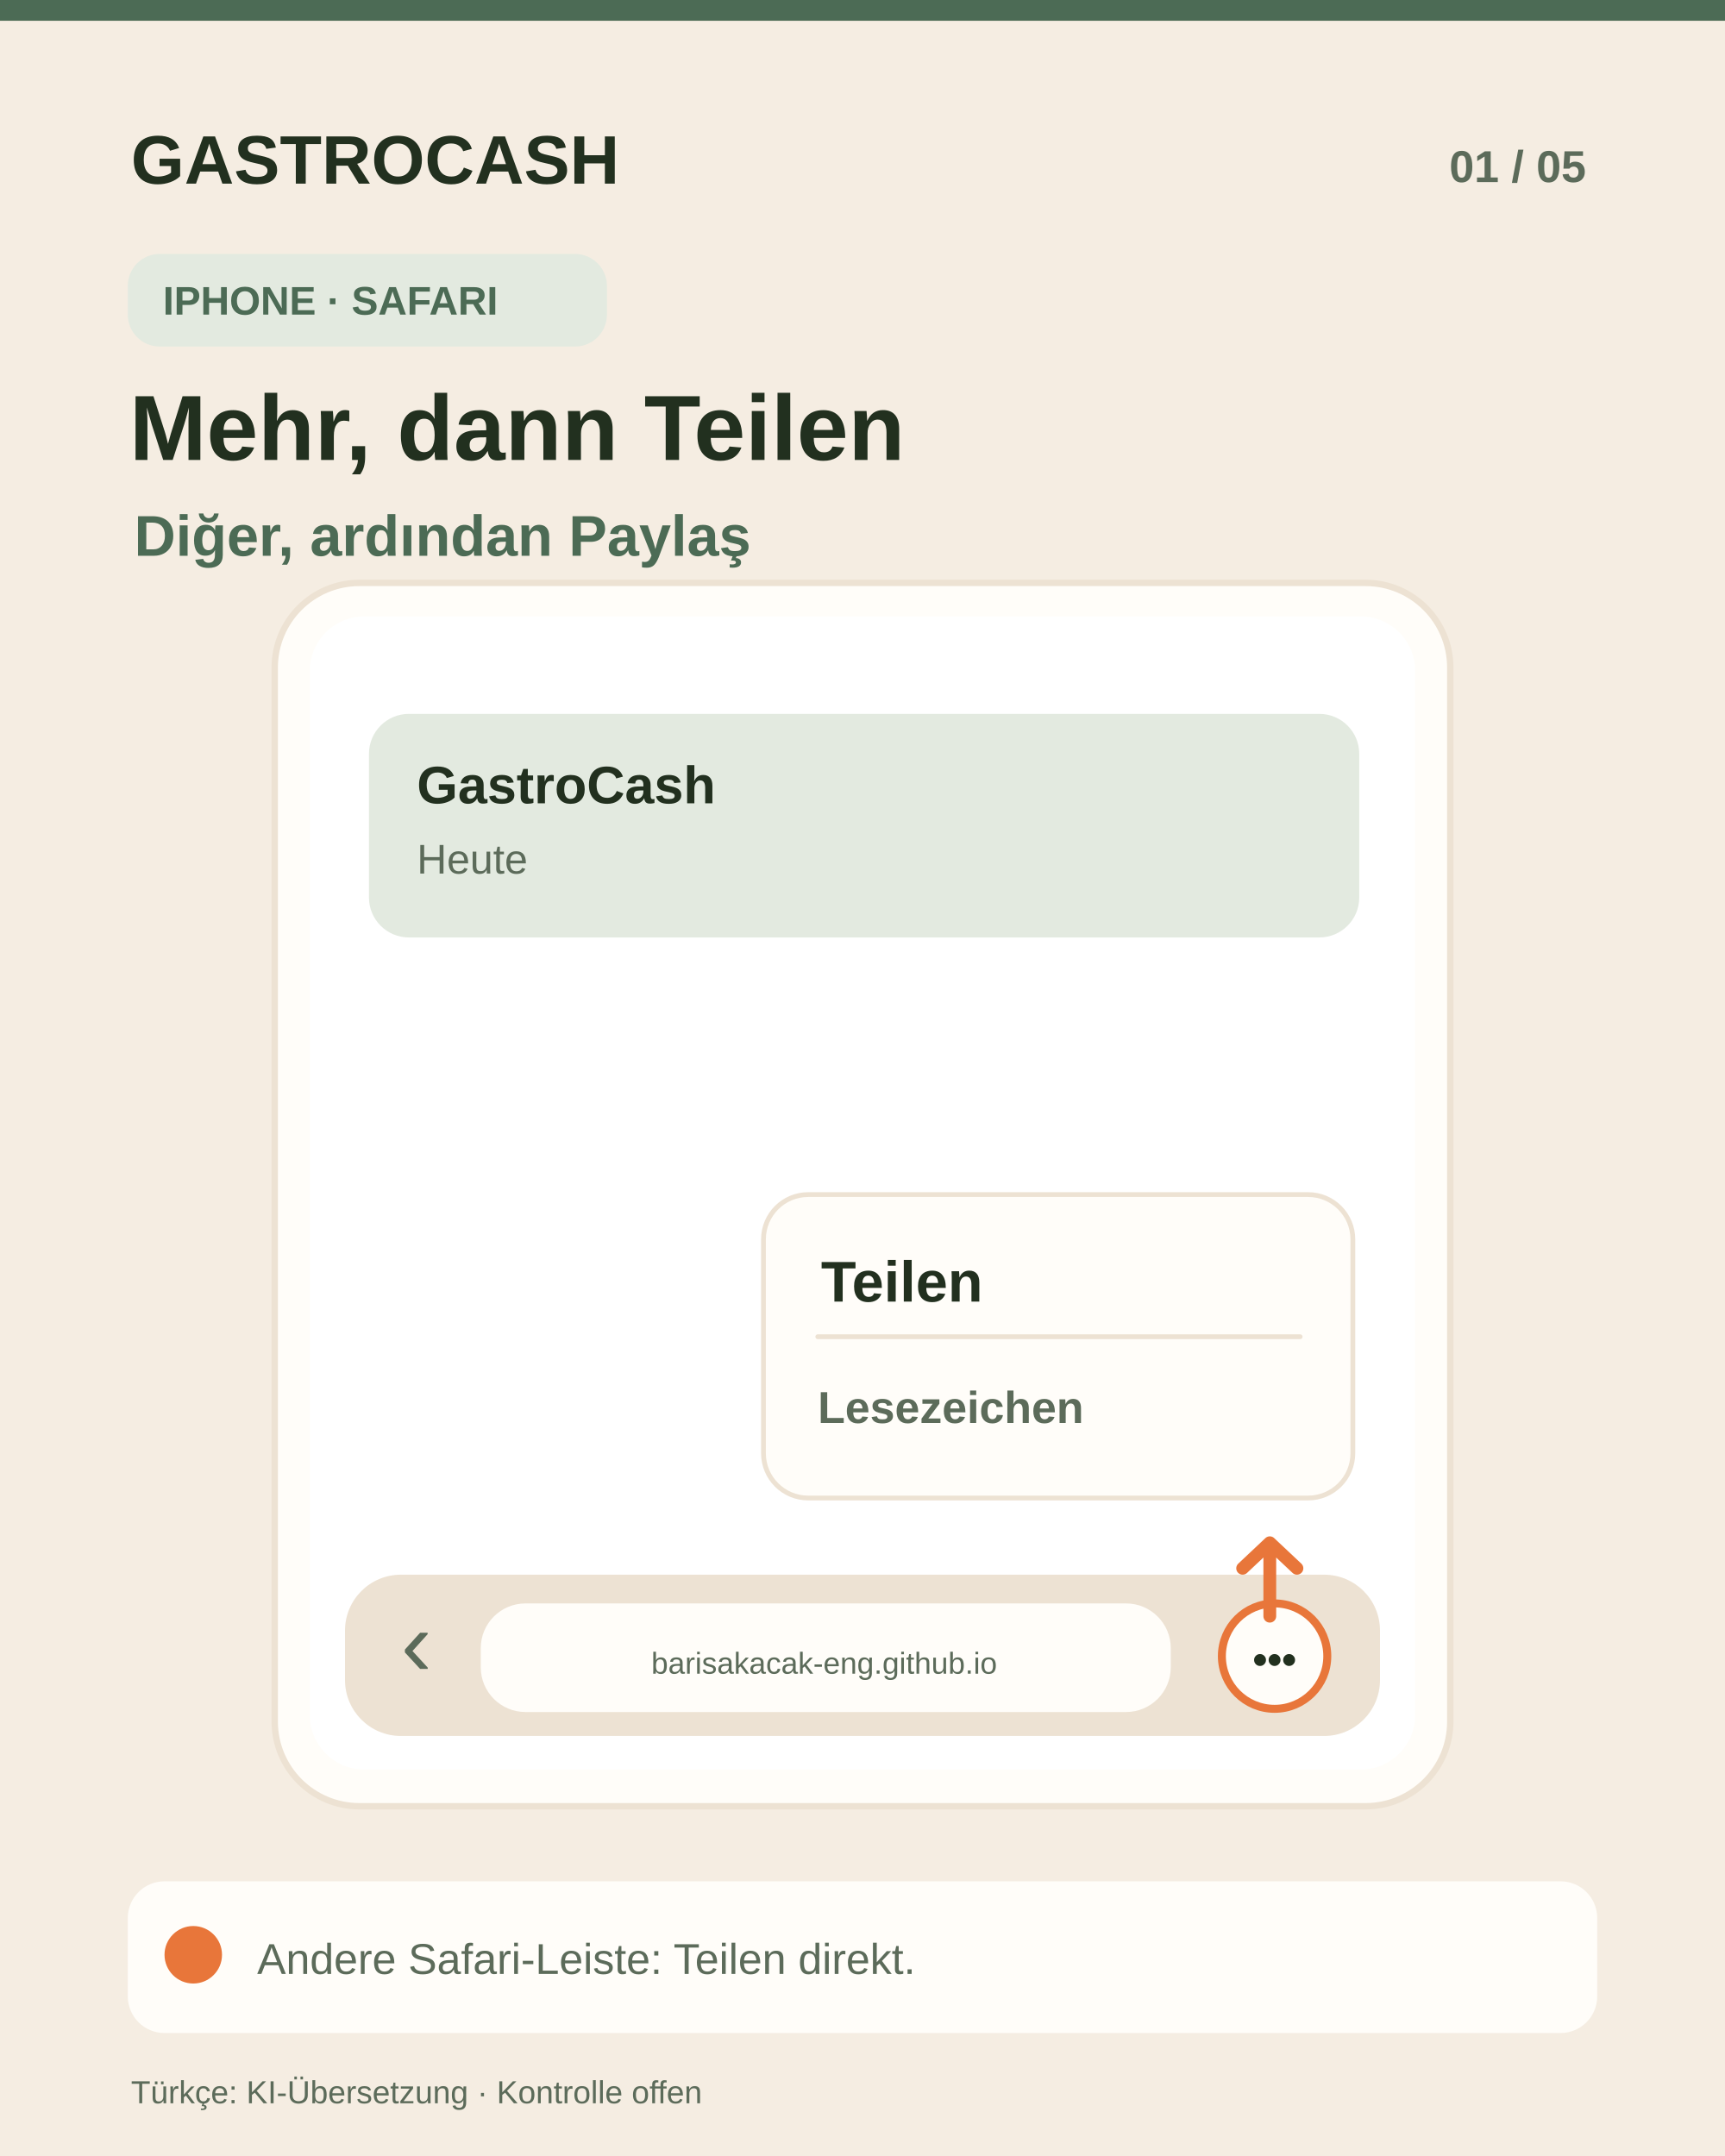
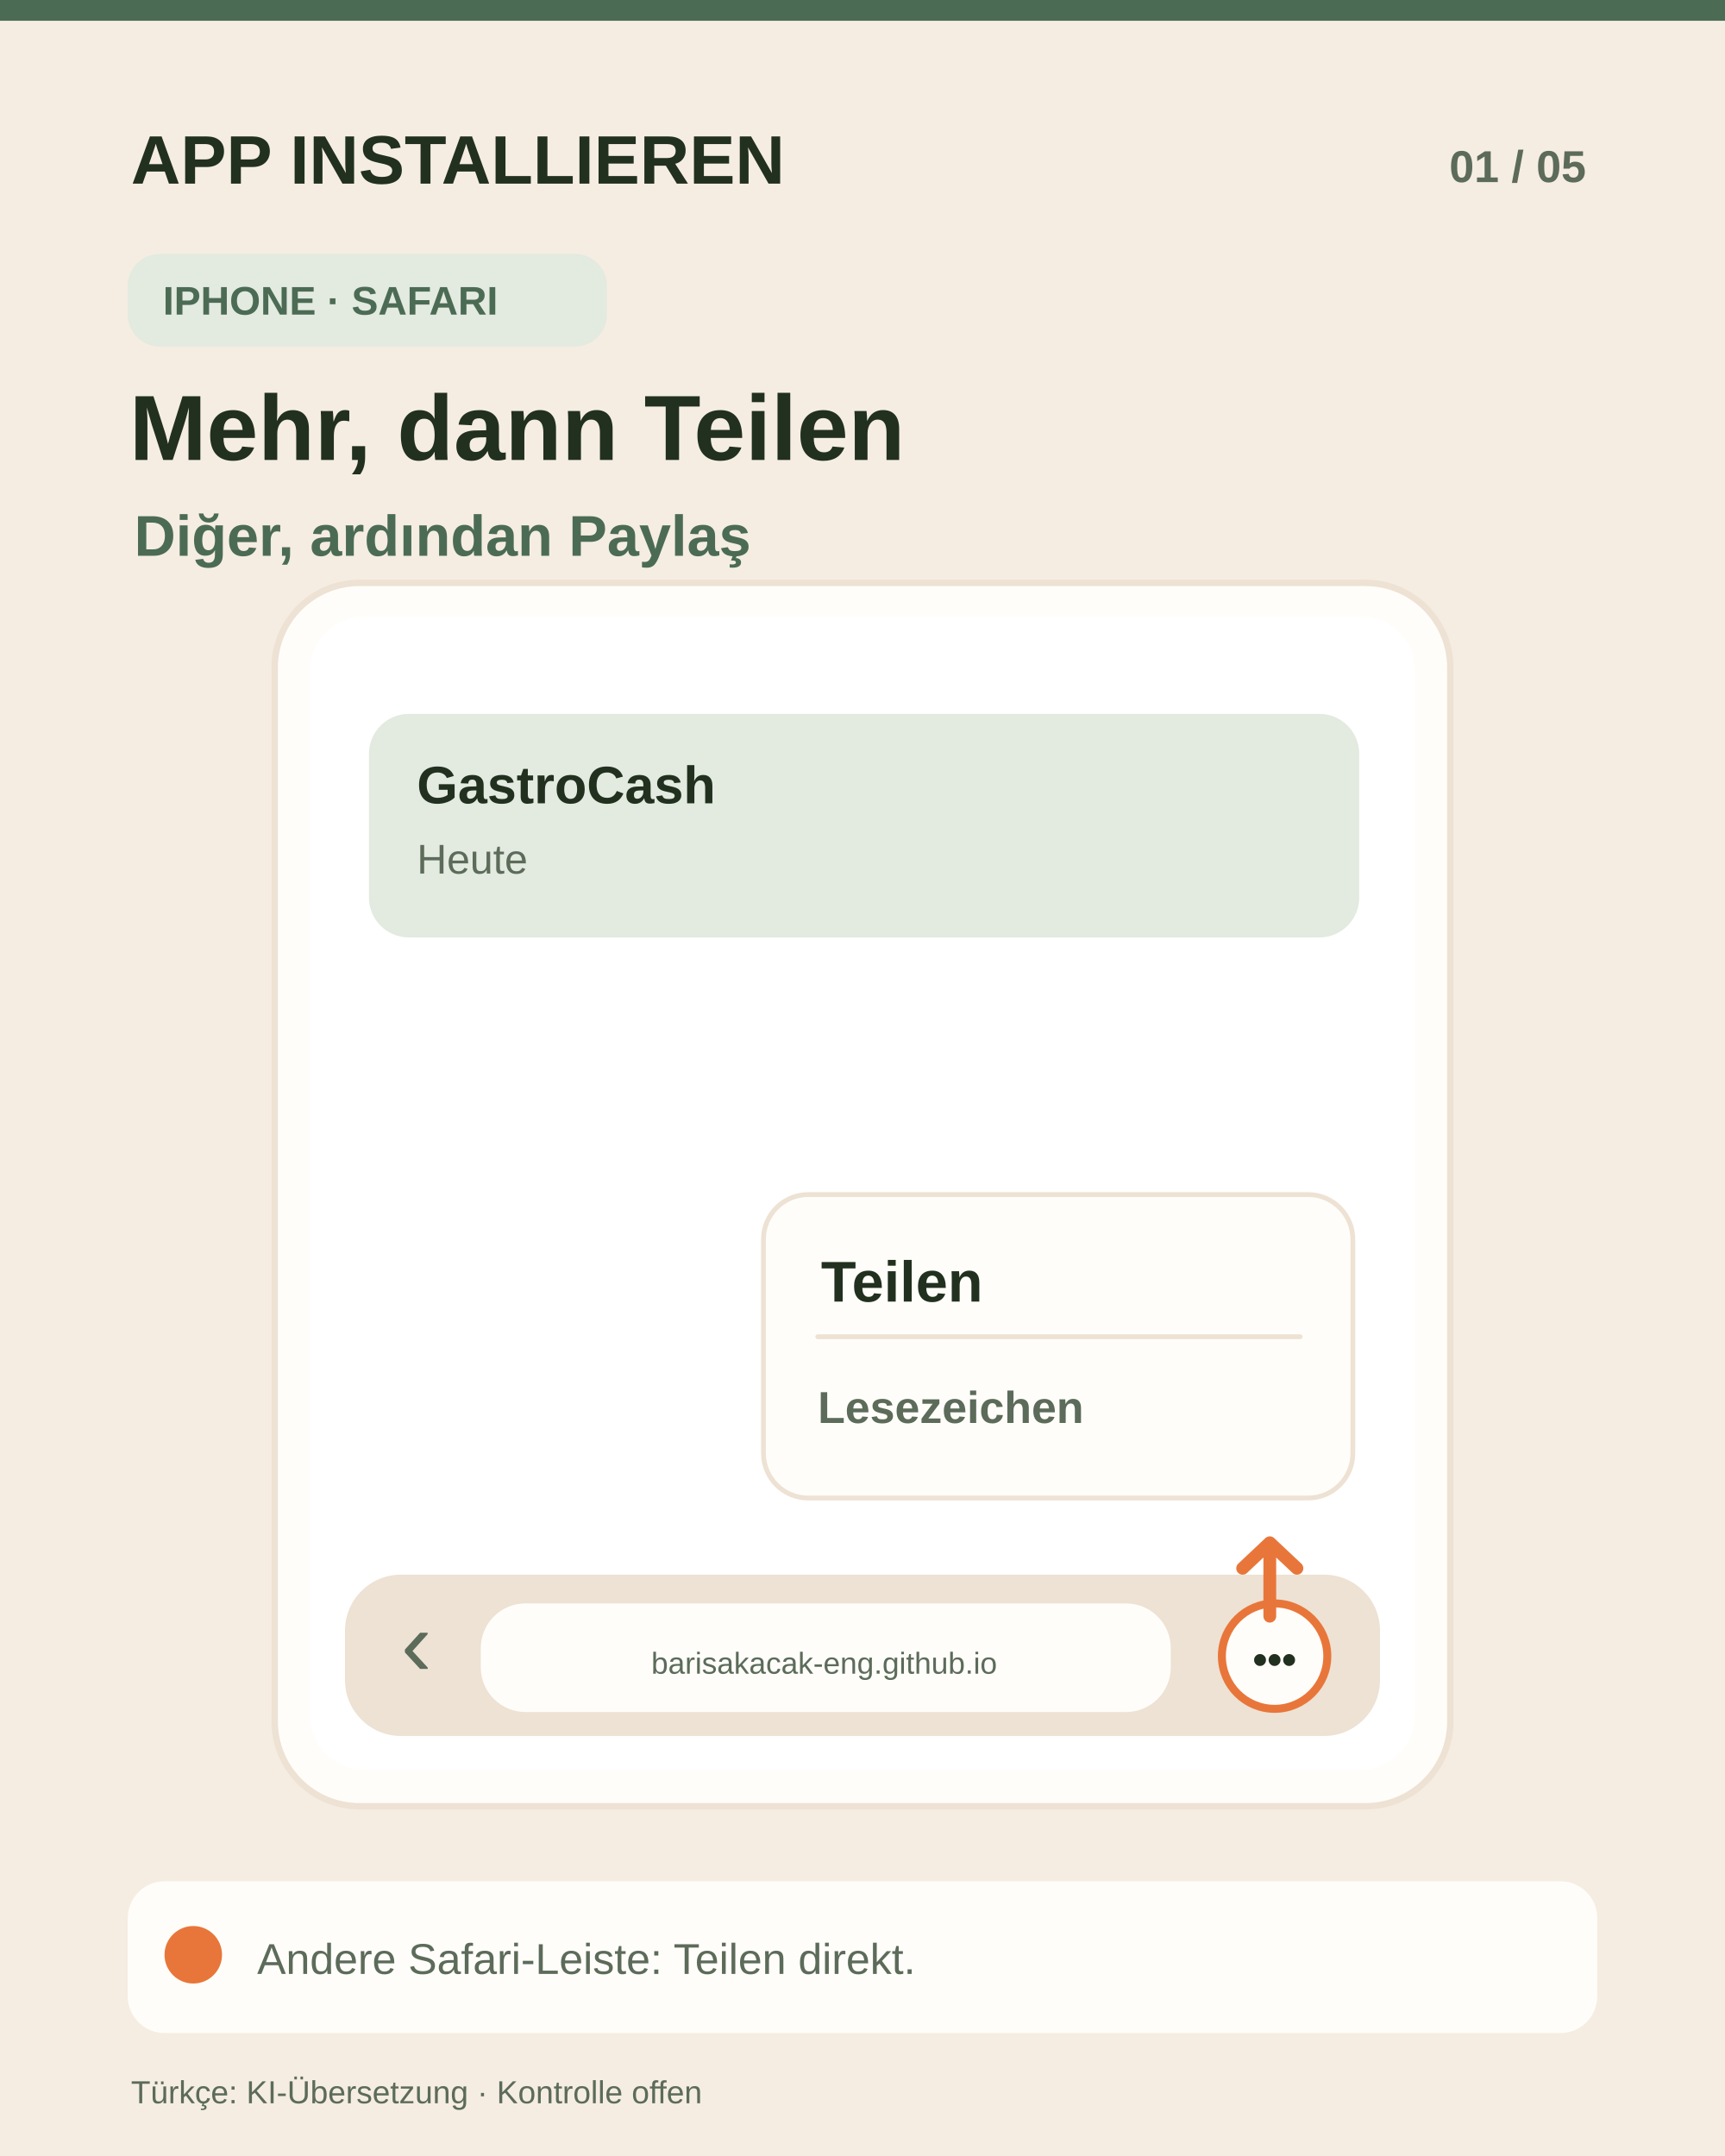
<svg xmlns="http://www.w3.org/2000/svg" width="1080" height="1350" viewBox="0 0 1080 1350">
  <rect x="0" y="0" width="1080" height="1350" rx="0" fill="#F5EDE2" />
  <rect x="0" y="0" width="1080" height="13" rx="0" fill="#4C6B55" />
-   <text x="82" y="115" font-family="-apple-system,BlinkMacSystemFont,Arial,sans-serif" font-size="43" font-weight="800" fill="#22301F" text-anchor="start">GASTROCASH</text>
+   <text x="82" y="115" font-family="-apple-system,BlinkMacSystemFont,Arial,sans-serif" font-size="43" font-weight="800" fill="#22301F" text-anchor="start">APP INSTALLIEREN</text>
  <text x="993" y="114" font-family="-apple-system,BlinkMacSystemFont,Arial,sans-serif" font-size="28" font-weight="600" fill="#5C6B5A" text-anchor="end">01 / 05</text>
  <rect x="80" y="159" width="300" height="58" rx="20" fill="#E3EAE0" />
  <text x="102" y="197" font-family="-apple-system,BlinkMacSystemFont,Arial,sans-serif" font-size="25" font-weight="750" fill="#4C6B55" text-anchor="start">IPHONE · SAFARI</text>
  <text x="81" y="288" font-family="-apple-system,BlinkMacSystemFont,Arial,sans-serif" font-size="58" font-weight="750" fill="#22301F" text-anchor="start">Mehr, dann Teilen</text>
  <text x="84" y="348" font-family="-apple-system,BlinkMacSystemFont,Arial,sans-serif" font-size="36" font-weight="600" fill="#4C6B55" text-anchor="start">Diğer, ardından Paylaş</text>
  <rect x="172" y="365" width="736" height="766" rx="53" fill="#FFFDF9" stroke="#EDE2D3" stroke-width="4" />
  <rect x="194" y="386" width="692" height="722" rx="34" fill="#FFFFFF" />
  <rect x="231" y="447" width="620" height="140" rx="25" fill="#E3EAE0" />
  <text x="261" y="503" font-family="-apple-system,BlinkMacSystemFont,Arial,sans-serif" font-size="33" font-weight="750" fill="#22301F" text-anchor="start">GastroCash</text>
  <text x="261" y="547" font-family="-apple-system,BlinkMacSystemFont,Arial,sans-serif" font-size="26" font-weight="500" fill="#5C6B5A" text-anchor="start">Heute</text>
  <rect x="216" y="986" width="648" height="101" rx="35" fill="#EDE2D3" />
  <text x="251" y="1049" font-family="-apple-system,BlinkMacSystemFont,Arial,sans-serif" font-size="58" font-weight="400" fill="#5C6B5A" text-anchor="start">‹</text>
  <rect x="301" y="1004" width="432" height="68" rx="28" fill="#FFFDF9" />
  <text x="516" y="1048" font-family="-apple-system,BlinkMacSystemFont,Arial,sans-serif" font-size="19" font-weight="500" fill="#5C6B5A" text-anchor="middle">barisakacak-eng.github.io</text>
  <circle cx="798" cy="1037" r="33" fill="#FFFDF9" stroke="#E8763A" stroke-width="5" />
  <text x="798" y="1048" font-family="-apple-system,BlinkMacSystemFont,Arial,sans-serif" font-size="26" font-weight="700" fill="#22301F" text-anchor="middle">•••</text>
  <rect x="478" y="748" width="369" height="190" rx="28" fill="#FFFDF9" stroke="#EDE2D3" stroke-width="3" />
  <text x="514" y="815" font-family="-apple-system,BlinkMacSystemFont,Arial,sans-serif" font-size="36" font-weight="700" fill="#22301F" text-anchor="start">Teilen</text>
  <path d="M 512 837 L 814 837" stroke="#EDE2D3" stroke-width="3" stroke-linecap="round" />
  <text x="512" y="891" font-family="-apple-system,BlinkMacSystemFont,Arial,sans-serif" font-size="28" font-weight="550" fill="#5C6B5A" text-anchor="start">Lesezeichen</text>
  <path d="M795 1012 L795 966 M778 982 L795 966 L812 982" stroke="#E8763A" stroke-width="8" fill="none" stroke-linejoin="round" stroke-linecap="round" />
  <rect x="80" y="1178" width="920" height="95" rx="23" fill="#FFFDF9" />
  <circle cx="121" cy="1224" r="18" fill="#E8763A" />
  <text x="161" y="1236" font-family="-apple-system,BlinkMacSystemFont,Arial,sans-serif" font-size="27" font-weight="500" fill="#5C6B5A" text-anchor="start">Andere Safari-Leiste: Teilen direkt.</text>
  <text x="82" y="1317" font-family="-apple-system,BlinkMacSystemFont,Arial,sans-serif" font-size="20" font-weight="500" fill="#5C6B5A" text-anchor="start">Türkçe: KI-Übersetzung · Kontrolle offen</text>
</svg>
